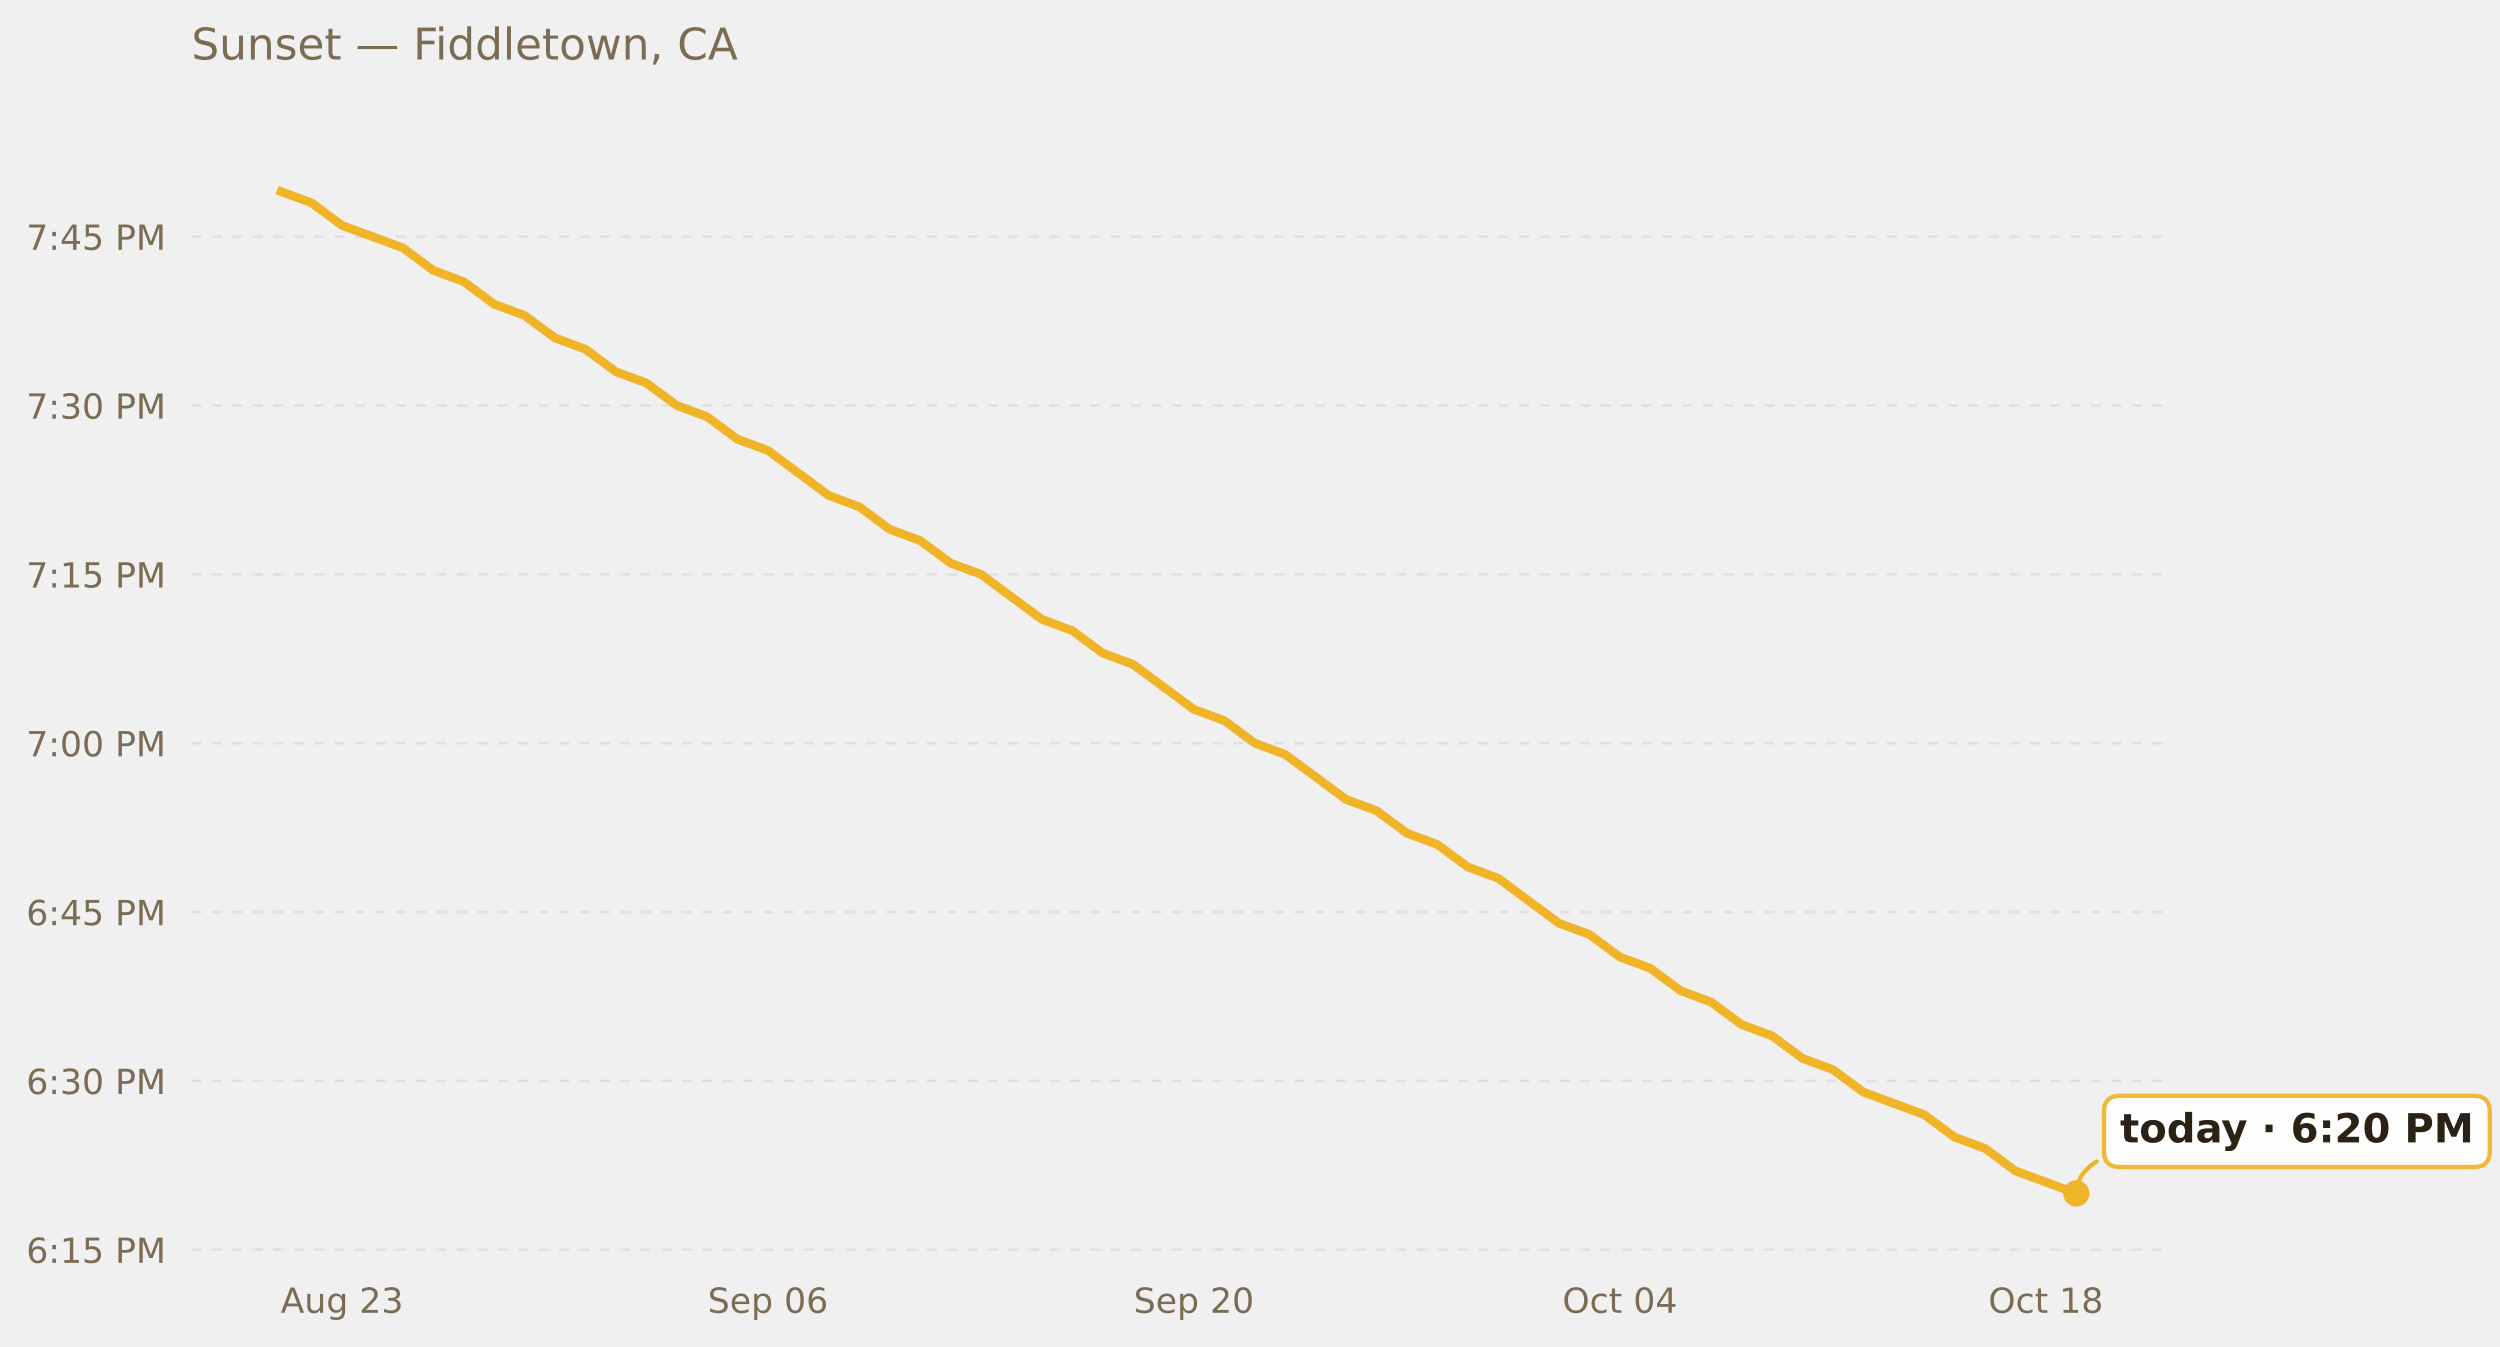
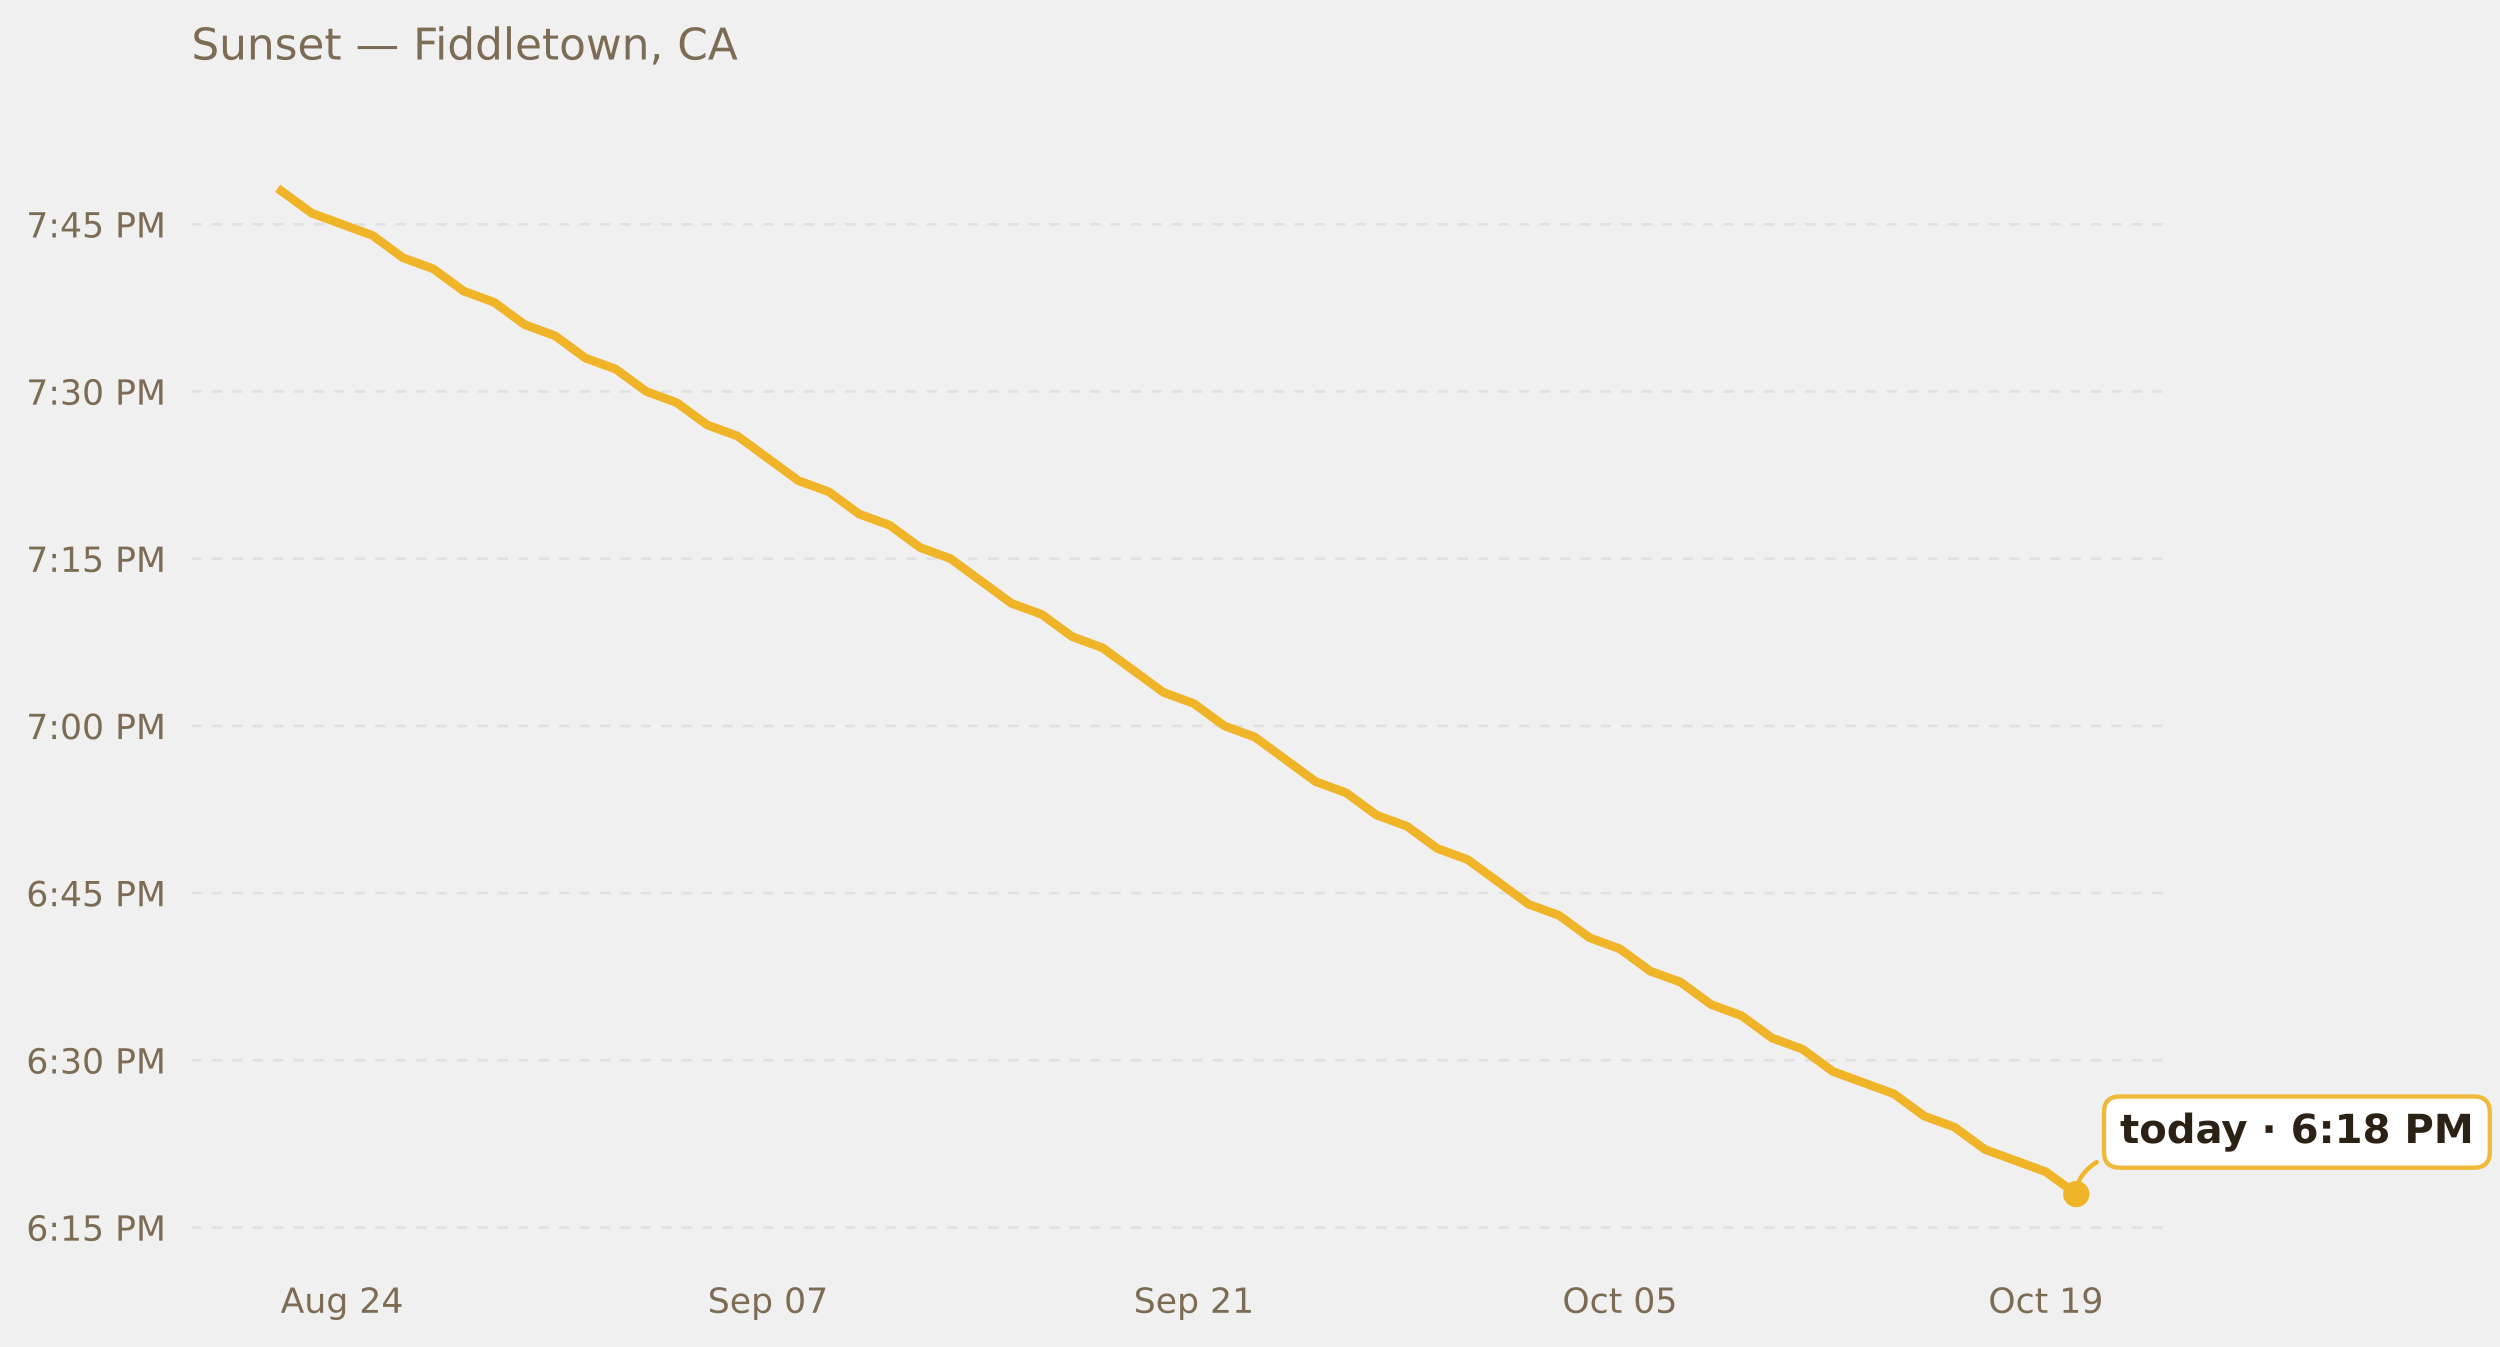
<svg xmlns="http://www.w3.org/2000/svg" xmlns:xlink="http://www.w3.org/1999/xlink" width="685.423pt" height="369.112pt" viewBox="0 0 685.423 369.112" version="1.1">
  <defs>
    <style type="text/css">*{stroke-linejoin: round; stroke-linecap: butt}</style>
  </defs>
  <g id="figure_1">
    <g id="patch_1">
      <path d="M 0 369.112  L 685.423 369.112  L 685.423 0  L 0 0  L 0 369.112  z " style="fill: none; opacity: 0" />
    </g>
    <g id="axes_1">
      <g id="patch_2">
        <path d="M 52.478 345.718  L 593.858 345.718  L 593.858 30.318  L 52.478 30.318  L 52.478 345.718  z " style="fill: none" />
      </g>
      <g id="matplotlib.axis_1">
        <g id="xtick_1">
          <g id="text_1">
            <g style="fill: #7c6c54" transform="translate(76.9402 359.9366) scale(0.095 -0.095)">
              <defs>
                <path id="DejaVuSans-41" d="M 2188 4044  L 1331 1722  L 3047 1722  L 2188 4044  z M 1831 4666  L 2547 4666  L 4325 0  L 3669 0  L 3244 1197  L 1141 1197  L 716 0  L 50 0  L 1831 4666  z " transform="scale(0.015625)" />
                <path id="DejaVuSans-75" d="M 544 1381  L 544 3500  L 1119 3500  L 1119 1403  Q 1119 906 1312 657  Q 1506 409 1894 409  Q 2359 409 2629 706  Q 2900 1003 2900 1516  L 2900 3500  L 3475 3500  L 3475 0  L 2900 0  L 2900 538  Q 2691 219 2414 64  Q 2138 -91 1772 -91  Q 1169 -91 856 284  Q 544 659 544 1381  z M 1991 3584  L 1991 3584  z " transform="scale(0.015625)" />
                <path id="DejaVuSans-67" d="M 2906 1791  Q 2906 2416 2648 2759  Q 2391 3103 1925 3103  Q 1463 3103 1205 2759  Q 947 2416 947 1791  Q 947 1169 1205 825  Q 1463 481 1925 481  Q 2391 481 2648 825  Q 2906 1169 2906 1791  z M 3481 434  Q 3481 -459 3084 -895  Q 2688 -1331 1869 -1331  Q 1566 -1331 1297 -1286  Q 1028 -1241 775 -1147  L 775 -588  Q 1028 -725 1275 -790  Q 1522 -856 1778 -856  Q 2344 -856 2625 -561  Q 2906 -266 2906 331  L 2906 616  Q 2728 306 2450 153  Q 2172 0 1784 0  Q 1141 0 747 490  Q 353 981 353 1791  Q 353 2603 747 3093  Q 1141 3584 1784 3584  Q 2172 3584 2450 3431  Q 2728 3278 2906 2969  L 2906 3500  L 3481 3500  L 3481 434  z " transform="scale(0.015625)" />
                <path id="DejaVuSans-20" transform="scale(0.015625)" />
                <path id="DejaVuSans-32" d="M 1228 531  L 3431 531  L 3431 0  L 469 0  L 469 531  Q 828 903 1448 1529  Q 2069 2156 2228 2338  Q 2531 2678 2651 2914  Q 2772 3150 2772 3378  Q 2772 3750 2511 3984  Q 2250 4219 1831 4219  Q 1534 4219 1204 4116  Q 875 4013 500 3803  L 500 4441  Q 881 4594 1212 4672  Q 1544 4750 1819 4750  Q 2544 4750 2975 4387  Q 3406 4025 3406 3419  Q 3406 3131 3298 2873  Q 3191 2616 2906 2266  Q 2828 2175 2409 1742  Q 1991 1309 1228 531  z " transform="scale(0.015625)" />
-                 <path id="DejaVuSans-33" d="M 2597 2516  Q 3050 2419 3304 2112  Q 3559 1806 3559 1356  Q 3559 666 3084 287  Q 2609 -91 1734 -91  Q 1441 -91 1130 -33  Q 819 25 488 141  L 488 750  Q 750 597 1062 519  Q 1375 441 1716 441  Q 2309 441 2620 675  Q 2931 909 2931 1356  Q 2931 1769 2642 2001  Q 2353 2234 1838 2234  L 1294 2234  L 1294 2753  L 1863 2753  Q 2328 2753 2575 2939  Q 2822 3125 2822 3475  Q 2822 3834 2567 4026  Q 2313 4219 1838 4219  Q 1578 4219 1281 4162  Q 984 4106 628 3988  L 628 4550  Q 988 4650 1302 4700  Q 1616 4750 1894 4750  Q 2613 4750 3031 4423  Q 3450 4097 3450 3541  Q 3450 3153 3228 2886  Q 3006 2619 2597 2516  z " transform="scale(0.015625)" />
+                 <path id="DejaVuSans-34" d="M 2419 4116  L 825 1625  L 2419 1625  L 2419 4116  z M 2253 4666  L 3047 4666  L 3047 1625  L 3713 1625  L 3713 1100  L 3047 1100  L 3047 0  L 2419 0  L 2419 1100  L 313 1100  L 313 1709  L 2253 4666  z " transform="scale(0.015625)" />
              </defs>
              <use xlink:href="#DejaVuSans-41" />
              <use xlink:href="#DejaVuSans-75" x="68.408" />
              <use xlink:href="#DejaVuSans-67" x="131.787" />
              <use xlink:href="#DejaVuSans-20" x="195.264" />
              <use xlink:href="#DejaVuSans-32" x="227.051" />
-               <use xlink:href="#DejaVuSans-33" x="290.674" />
+               <use xlink:href="#DejaVuSans-34" x="290.674" />
            </g>
          </g>
        </g>
        <g id="xtick_2">
          <g id="text_2">
            <g style="fill: #7c6c54" transform="translate(194.0462 359.9366) scale(0.095 -0.095)">
              <defs>
                <path id="DejaVuSans-53" d="M 3425 4513  L 3425 3897  Q 3066 4069 2747 4153  Q 2428 4238 2131 4238  Q 1616 4238 1336 4038  Q 1056 3838 1056 3469  Q 1056 3159 1242 3001  Q 1428 2844 1947 2747  L 2328 2669  Q 3034 2534 3370 2195  Q 3706 1856 3706 1288  Q 3706 609 3251 259  Q 2797 -91 1919 -91  Q 1588 -91 1214 -16  Q 841 59 441 206  L 441 856  Q 825 641 1194 531  Q 1563 422 1919 422  Q 2459 422 2753 634  Q 3047 847 3047 1241  Q 3047 1584 2836 1778  Q 2625 1972 2144 2069  L 1759 2144  Q 1053 2284 737 2584  Q 422 2884 422 3419  Q 422 4038 858 4394  Q 1294 4750 2059 4750  Q 2388 4750 2728 4690  Q 3069 4631 3425 4513  z " transform="scale(0.015625)" />
                <path id="DejaVuSans-65" d="M 3597 1894  L 3597 1613  L 953 1613  Q 991 1019 1311 708  Q 1631 397 2203 397  Q 2534 397 2845 478  Q 3156 559 3463 722  L 3463 178  Q 3153 47 2828 -22  Q 2503 -91 2169 -91  Q 1331 -91 842 396  Q 353 884 353 1716  Q 353 2575 817 3079  Q 1281 3584 2069 3584  Q 2775 3584 3186 3129  Q 3597 2675 3597 1894  z M 3022 2063  Q 3016 2534 2758 2815  Q 2500 3097 2075 3097  Q 1594 3097 1305 2825  Q 1016 2553 972 2059  L 3022 2063  z " transform="scale(0.015625)" />
                <path id="DejaVuSans-70" d="M 1159 525  L 1159 -1331  L 581 -1331  L 581 3500  L 1159 3500  L 1159 2969  Q 1341 3281 1617 3432  Q 1894 3584 2278 3584  Q 2916 3584 3314 3078  Q 3713 2572 3713 1747  Q 3713 922 3314 415  Q 2916 -91 2278 -91  Q 1894 -91 1617 61  Q 1341 213 1159 525  z M 3116 1747  Q 3116 2381 2855 2742  Q 2594 3103 2138 3103  Q 1681 3103 1420 2742  Q 1159 2381 1159 1747  Q 1159 1113 1420 752  Q 1681 391 2138 391  Q 2594 391 2855 752  Q 3116 1113 3116 1747  z " transform="scale(0.015625)" />
                <path id="DejaVuSans-30" d="M 2034 4250  Q 1547 4250 1301 3770  Q 1056 3291 1056 2328  Q 1056 1369 1301 889  Q 1547 409 2034 409  Q 2525 409 2770 889  Q 3016 1369 3016 2328  Q 3016 3291 2770 3770  Q 2525 4250 2034 4250  z M 2034 4750  Q 2819 4750 3233 4129  Q 3647 3509 3647 2328  Q 3647 1150 3233 529  Q 2819 -91 2034 -91  Q 1250 -91 836 529  Q 422 1150 422 2328  Q 422 3509 836 4129  Q 1250 4750 2034 4750  z " transform="scale(0.015625)" />
-                 <path id="DejaVuSans-36" d="M 2113 2584  Q 1688 2584 1439 2293  Q 1191 2003 1191 1497  Q 1191 994 1439 701  Q 1688 409 2113 409  Q 2538 409 2786 701  Q 3034 994 3034 1497  Q 3034 2003 2786 2293  Q 2538 2584 2113 2584  z M 3366 4563  L 3366 3988  Q 3128 4100 2886 4159  Q 2644 4219 2406 4219  Q 1781 4219 1451 3797  Q 1122 3375 1075 2522  Q 1259 2794 1537 2939  Q 1816 3084 2150 3084  Q 2853 3084 3261 2657  Q 3669 2231 3669 1497  Q 3669 778 3244 343  Q 2819 -91 2113 -91  Q 1303 -91 875 529  Q 447 1150 447 2328  Q 447 3434 972 4092  Q 1497 4750 2381 4750  Q 2619 4750 2861 4703  Q 3103 4656 3366 4563  z " transform="scale(0.015625)" />
+                 <path id="DejaVuSans-37" d="M 525 4666  L 3525 4666  L 3525 4397  L 1831 0  L 1172 0  L 2766 4134  L 525 4134  L 525 4666  z " transform="scale(0.015625)" />
              </defs>
              <use xlink:href="#DejaVuSans-53" />
              <use xlink:href="#DejaVuSans-65" x="63.477" />
              <use xlink:href="#DejaVuSans-70" x="125" />
              <use xlink:href="#DejaVuSans-20" x="188.477" />
              <use xlink:href="#DejaVuSans-30" x="220.264" />
-               <use xlink:href="#DejaVuSans-36" x="283.887" />
+               <use xlink:href="#DejaVuSans-37" x="283.887" />
            </g>
          </g>
        </g>
        <g id="xtick_3">
          <g id="text_3">
            <g style="fill: #7c6c54" transform="translate(310.8309 359.9366) scale(0.095 -0.095)">
+               <defs>
+                 <path id="DejaVuSans-31" d="M 794 531  L 1825 531  L 1825 4091  L 703 3866  L 703 4441  L 1819 4666  L 2450 4666  L 2450 531  L 3481 531  L 3481 0  L 794 0  L 794 531  z " transform="scale(0.015625)" />
+               </defs>
              <use xlink:href="#DejaVuSans-53" />
              <use xlink:href="#DejaVuSans-65" x="63.477" />
              <use xlink:href="#DejaVuSans-70" x="125" />
              <use xlink:href="#DejaVuSans-20" x="188.477" />
              <use xlink:href="#DejaVuSans-32" x="220.264" />
-               <use xlink:href="#DejaVuSans-30" x="283.887" />
+               <use xlink:href="#DejaVuSans-31" x="283.887" />
            </g>
          </g>
        </g>
        <g id="xtick_4">
          <g id="text_4">
            <g style="fill: #7c6c54" transform="translate(428.3563 359.9366) scale(0.095 -0.095)">
              <defs>
                <path id="DejaVuSans-4f" d="M 2522 4238  Q 1834 4238 1429 3725  Q 1025 3213 1025 2328  Q 1025 1447 1429 934  Q 1834 422 2522 422  Q 3209 422 3611 934  Q 4013 1447 4013 2328  Q 4013 3213 3611 3725  Q 3209 4238 2522 4238  z M 2522 4750  Q 3503 4750 4090 4092  Q 4678 3434 4678 2328  Q 4678 1225 4090 567  Q 3503 -91 2522 -91  Q 1538 -91 948 565  Q 359 1222 359 2328  Q 359 3434 948 4092  Q 1538 4750 2522 4750  z " transform="scale(0.015625)" />
                <path id="DejaVuSans-63" d="M 3122 3366  L 3122 2828  Q 2878 2963 2633 3030  Q 2388 3097 2138 3097  Q 1578 3097 1268 2742  Q 959 2388 959 1747  Q 959 1106 1268 751  Q 1578 397 2138 397  Q 2388 397 2633 464  Q 2878 531 3122 666  L 3122 134  Q 2881 22 2623 -34  Q 2366 -91 2075 -91  Q 1284 -91 818 406  Q 353 903 353 1747  Q 353 2603 823 3093  Q 1294 3584 2113 3584  Q 2378 3584 2631 3529  Q 2884 3475 3122 3366  z " transform="scale(0.015625)" />
                <path id="DejaVuSans-74" d="M 1172 4494  L 1172 3500  L 2356 3500  L 2356 3053  L 1172 3053  L 1172 1153  Q 1172 725 1289 603  Q 1406 481 1766 481  L 2356 481  L 2356 0  L 1766 0  Q 1100 0 847 248  Q 594 497 594 1153  L 594 3053  L 172 3053  L 172 3500  L 594 3500  L 594 4494  L 1172 4494  z " transform="scale(0.015625)" />
-                 <path id="DejaVuSans-34" d="M 2419 4116  L 825 1625  L 2419 1625  L 2419 4116  z M 2253 4666  L 3047 4666  L 3047 1625  L 3713 1625  L 3713 1100  L 3047 1100  L 3047 0  L 2419 0  L 2419 1100  L 313 1100  L 313 1709  L 2253 4666  z " transform="scale(0.015625)" />
+                 <path id="DejaVuSans-35" d="M 691 4666  L 3169 4666  L 3169 4134  L 1269 4134  L 1269 2991  Q 1406 3038 1543 3061  Q 1681 3084 1819 3084  Q 2600 3084 3056 2656  Q 3513 2228 3513 1497  Q 3513 744 3044 326  Q 2575 -91 1722 -91  Q 1428 -91 1123 -41  Q 819 9 494 109  L 494 744  Q 775 591 1075 516  Q 1375 441 1709 441  Q 2250 441 2565 725  Q 2881 1009 2881 1497  Q 2881 1984 2565 2268  Q 2250 2553 1709 2553  Q 1456 2553 1204 2497  Q 953 2441 691 2322  L 691 4666  z " transform="scale(0.015625)" />
              </defs>
              <use xlink:href="#DejaVuSans-4f" />
              <use xlink:href="#DejaVuSans-63" x="78.711" />
              <use xlink:href="#DejaVuSans-74" x="133.691" />
              <use xlink:href="#DejaVuSans-20" x="172.9" />
              <use xlink:href="#DejaVuSans-30" x="204.688" />
-               <use xlink:href="#DejaVuSans-34" x="268.311" />
+               <use xlink:href="#DejaVuSans-35" x="268.311" />
            </g>
          </g>
        </g>
        <g id="xtick_5">
          <g id="text_5">
            <g style="fill: #7c6c54" transform="translate(545.1409 359.9366) scale(0.095 -0.095)">
              <defs>
-                 <path id="DejaVuSans-31" d="M 794 531  L 1825 531  L 1825 4091  L 703 3866  L 703 4441  L 1819 4666  L 2450 4666  L 2450 531  L 3481 531  L 3481 0  L 794 0  L 794 531  z " transform="scale(0.015625)" />
-                 <path id="DejaVuSans-38" d="M 2034 2216  Q 1584 2216 1326 1975  Q 1069 1734 1069 1313  Q 1069 891 1326 650  Q 1584 409 2034 409  Q 2484 409 2743 651  Q 3003 894 3003 1313  Q 3003 1734 2745 1975  Q 2488 2216 2034 2216  z M 1403 2484  Q 997 2584 770 2862  Q 544 3141 544 3541  Q 544 4100 942 4425  Q 1341 4750 2034 4750  Q 2731 4750 3128 4425  Q 3525 4100 3525 3541  Q 3525 3141 3298 2862  Q 3072 2584 2669 2484  Q 3125 2378 3379 2068  Q 3634 1759 3634 1313  Q 3634 634 3220 271  Q 2806 -91 2034 -91  Q 1263 -91 848 271  Q 434 634 434 1313  Q 434 1759 690 2068  Q 947 2378 1403 2484  z M 1172 3481  Q 1172 3119 1398 2916  Q 1625 2713 2034 2713  Q 2441 2713 2670 2916  Q 2900 3119 2900 3481  Q 2900 3844 2670 4047  Q 2441 4250 2034 4250  Q 1625 4250 1398 4047  Q 1172 3844 1172 3481  z " transform="scale(0.015625)" />
+                 <path id="DejaVuSans-39" d="M 703 97  L 703 672  Q 941 559 1184 500  Q 1428 441 1663 441  Q 2288 441 2617 861  Q 2947 1281 2994 2138  Q 2813 1869 2534 1725  Q 2256 1581 1919 1581  Q 1219 1581 811 2004  Q 403 2428 403 3163  Q 403 3881 828 4315  Q 1253 4750 1959 4750  Q 2769 4750 3195 4129  Q 3622 3509 3622 2328  Q 3622 1225 3098 567  Q 2575 -91 1691 -91  Q 1453 -91 1209 -44  Q 966 3 703 97  z M 1959 2075  Q 2384 2075 2632 2365  Q 2881 2656 2881 3163  Q 2881 3666 2632 3958  Q 2384 4250 1959 4250  Q 1534 4250 1286 3958  Q 1038 3666 1038 3163  Q 1038 2656 1286 2365  Q 1534 2075 1959 2075  z " transform="scale(0.015625)" />
              </defs>
              <use xlink:href="#DejaVuSans-4f" />
              <use xlink:href="#DejaVuSans-63" x="78.711" />
              <use xlink:href="#DejaVuSans-74" x="133.691" />
              <use xlink:href="#DejaVuSans-20" x="172.9" />
              <use xlink:href="#DejaVuSans-31" x="204.688" />
-               <use xlink:href="#DejaVuSans-38" x="268.311" />
+               <use xlink:href="#DejaVuSans-39" x="268.311" />
            </g>
          </g>
        </g>
      </g>
      <g id="matplotlib.axis_2">
        <g id="ytick_1">
          <g id="line2d_1">
-             <path d="M 52.478 342.632  L 593.858 342.632  " clip-path="url(#p7004512484)" style="fill: none; stroke-dasharray: 2.8,2.8; stroke-dashoffset: 0; stroke: #e0e0e0; stroke-width: 0.7" />
+             <path d="M 52.478 336.55  L 593.858 336.55  " clip-path="url(#p510568f43f)" style="fill: none; stroke-dasharray: 2.8,2.8; stroke-dashoffset: 0; stroke: #e0e0e0; stroke-width: 0.7" />
          </g>
          <g id="text_6">
-             <g style="fill: #7c6c54" transform="translate(7.2 346.2413) scale(0.095 -0.095)">
-               <defs>
+             <g style="fill: #7c6c54" transform="translate(7.2 340.1588) scale(0.095 -0.095)">
+               <defs>
+                 <path id="DejaVuSans-36" d="M 2113 2584  Q 1688 2584 1439 2293  Q 1191 2003 1191 1497  Q 1191 994 1439 701  Q 1688 409 2113 409  Q 2538 409 2786 701  Q 3034 994 3034 1497  Q 3034 2003 2786 2293  Q 2538 2584 2113 2584  z M 3366 4563  L 3366 3988  Q 3128 4100 2886 4159  Q 2644 4219 2406 4219  Q 1781 4219 1451 3797  Q 1122 3375 1075 2522  Q 1259 2794 1537 2939  Q 1816 3084 2150 3084  Q 2853 3084 3261 2657  Q 3669 2231 3669 1497  Q 3669 778 3244 343  Q 2819 -91 2113 -91  Q 1303 -91 875 529  Q 447 1150 447 2328  Q 447 3434 972 4092  Q 1497 4750 2381 4750  Q 2619 4750 2861 4703  Q 3103 4656 3366 4563  z " transform="scale(0.015625)" />
                <path id="DejaVuSans-3a" d="M 750 794  L 1409 794  L 1409 0  L 750 0  L 750 794  z M 750 3309  L 1409 3309  L 1409 2516  L 750 2516  L 750 3309  z " transform="scale(0.015625)" />
-                 <path id="DejaVuSans-35" d="M 691 4666  L 3169 4666  L 3169 4134  L 1269 4134  L 1269 2991  Q 1406 3038 1543 3061  Q 1681 3084 1819 3084  Q 2600 3084 3056 2656  Q 3513 2228 3513 1497  Q 3513 744 3044 326  Q 2575 -91 1722 -91  Q 1428 -91 1123 -41  Q 819 9 494 109  L 494 744  Q 775 591 1075 516  Q 1375 441 1709 441  Q 2250 441 2565 725  Q 2881 1009 2881 1497  Q 2881 1984 2565 2268  Q 2250 2553 1709 2553  Q 1456 2553 1204 2497  Q 953 2441 691 2322  L 691 4666  z " transform="scale(0.015625)" />
                <path id="DejaVuSans-50" d="M 1259 4147  L 1259 2394  L 2053 2394  Q 2494 2394 2734 2622  Q 2975 2850 2975 3272  Q 2975 3691 2734 3919  Q 2494 4147 2053 4147  L 1259 4147  z M 628 4666  L 2053 4666  Q 2838 4666 3239 4311  Q 3641 3956 3641 3272  Q 3641 2581 3239 2228  Q 2838 1875 2053 1875  L 1259 1875  L 1259 0  L 628 0  L 628 4666  z " transform="scale(0.015625)" />
                <path id="DejaVuSans-4d" d="M 628 4666  L 1569 4666  L 2759 1491  L 3956 4666  L 4897 4666  L 4897 0  L 4281 0  L 4281 4097  L 3078 897  L 2444 897  L 1241 4097  L 1241 0  L 628 0  L 628 4666  z " transform="scale(0.015625)" />
              </defs>
              <use xlink:href="#DejaVuSans-36" />
              <use xlink:href="#DejaVuSans-3a" x="63.623" />
              <use xlink:href="#DejaVuSans-31" x="97.314" />
              <use xlink:href="#DejaVuSans-35" x="160.938" />
              <use xlink:href="#DejaVuSans-20" x="224.561" />
              <use xlink:href="#DejaVuSans-50" x="256.348" />
              <use xlink:href="#DejaVuSans-4d" x="316.65" />
            </g>
          </g>
        </g>
        <g id="ytick_2">
          <g id="line2d_2">
-             <path d="M 52.478 296.34  L 593.858 296.34  " clip-path="url(#p7004512484)" style="fill: none; stroke-dasharray: 2.8,2.8; stroke-dashoffset: 0; stroke: #e0e0e0; stroke-width: 0.7" />
+             <path d="M 52.478 290.706  L 593.858 290.706  " clip-path="url(#p510568f43f)" style="fill: none; stroke-dasharray: 2.8,2.8; stroke-dashoffset: 0; stroke: #e0e0e0; stroke-width: 0.7" />
          </g>
          <g id="text_7">
-             <g style="fill: #7c6c54" transform="translate(7.2 299.9497) scale(0.095 -0.095)">
+             <g style="fill: #7c6c54" transform="translate(7.2 294.3158) scale(0.095 -0.095)">
+               <defs>
+                 <path id="DejaVuSans-33" d="M 2597 2516  Q 3050 2419 3304 2112  Q 3559 1806 3559 1356  Q 3559 666 3084 287  Q 2609 -91 1734 -91  Q 1441 -91 1130 -33  Q 819 25 488 141  L 488 750  Q 750 597 1062 519  Q 1375 441 1716 441  Q 2309 441 2620 675  Q 2931 909 2931 1356  Q 2931 1769 2642 2001  Q 2353 2234 1838 2234  L 1294 2234  L 1294 2753  L 1863 2753  Q 2328 2753 2575 2939  Q 2822 3125 2822 3475  Q 2822 3834 2567 4026  Q 2313 4219 1838 4219  Q 1578 4219 1281 4162  Q 984 4106 628 3988  L 628 4550  Q 988 4650 1302 4700  Q 1616 4750 1894 4750  Q 2613 4750 3031 4423  Q 3450 4097 3450 3541  Q 3450 3153 3228 2886  Q 3006 2619 2597 2516  z " transform="scale(0.015625)" />
+               </defs>
              <use xlink:href="#DejaVuSans-36" />
              <use xlink:href="#DejaVuSans-3a" x="63.623" />
              <use xlink:href="#DejaVuSans-33" x="97.314" />
              <use xlink:href="#DejaVuSans-30" x="160.938" />
              <use xlink:href="#DejaVuSans-20" x="224.561" />
              <use xlink:href="#DejaVuSans-50" x="256.348" />
              <use xlink:href="#DejaVuSans-4d" x="316.65" />
            </g>
          </g>
        </g>
        <g id="ytick_3">
          <g id="line2d_3">
-             <path d="M 52.478 250.049  L 593.858 250.049  " clip-path="url(#p7004512484)" style="fill: none; stroke-dasharray: 2.8,2.8; stroke-dashoffset: 0; stroke: #e0e0e0; stroke-width: 0.7" />
+             <path d="M 52.478 244.863  L 593.858 244.863  " clip-path="url(#p510568f43f)" style="fill: none; stroke-dasharray: 2.8,2.8; stroke-dashoffset: 0; stroke: #e0e0e0; stroke-width: 0.7" />
          </g>
          <g id="text_8">
-             <g style="fill: #7c6c54" transform="translate(7.2 253.6581) scale(0.095 -0.095)">
+             <g style="fill: #7c6c54" transform="translate(7.2 248.4727) scale(0.095 -0.095)">
              <use xlink:href="#DejaVuSans-36" />
              <use xlink:href="#DejaVuSans-3a" x="63.623" />
              <use xlink:href="#DejaVuSans-34" x="97.314" />
              <use xlink:href="#DejaVuSans-35" x="160.938" />
              <use xlink:href="#DejaVuSans-20" x="224.561" />
              <use xlink:href="#DejaVuSans-50" x="256.348" />
              <use xlink:href="#DejaVuSans-4d" x="316.65" />
            </g>
          </g>
        </g>
        <g id="ytick_4">
          <g id="line2d_4">
-             <path d="M 52.478 203.757  L 593.858 203.757  " clip-path="url(#p7004512484)" style="fill: none; stroke-dasharray: 2.8,2.8; stroke-dashoffset: 0; stroke: #e0e0e0; stroke-width: 0.7" />
+             <path d="M 52.478 199.02  L 593.858 199.02  " clip-path="url(#p510568f43f)" style="fill: none; stroke-dasharray: 2.8,2.8; stroke-dashoffset: 0; stroke: #e0e0e0; stroke-width: 0.7" />
          </g>
          <g id="text_9">
-             <g style="fill: #7c6c54" transform="translate(7.2 207.3665) scale(0.095 -0.095)">
-               <defs>
-                 <path id="DejaVuSans-37" d="M 525 4666  L 3525 4666  L 3525 4397  L 1831 0  L 1172 0  L 2766 4134  L 525 4134  L 525 4666  z " transform="scale(0.015625)" />
-               </defs>
+             <g style="fill: #7c6c54" transform="translate(7.2 202.6297) scale(0.095 -0.095)">
              <use xlink:href="#DejaVuSans-37" />
              <use xlink:href="#DejaVuSans-3a" x="63.623" />
              <use xlink:href="#DejaVuSans-30" x="97.314" />
              <use xlink:href="#DejaVuSans-30" x="160.938" />
              <use xlink:href="#DejaVuSans-20" x="224.561" />
              <use xlink:href="#DejaVuSans-50" x="256.348" />
              <use xlink:href="#DejaVuSans-4d" x="316.65" />
            </g>
          </g>
        </g>
        <g id="ytick_5">
          <g id="line2d_5">
-             <path d="M 52.478 157.466  L 593.858 157.466  " clip-path="url(#p7004512484)" style="fill: none; stroke-dasharray: 2.8,2.8; stroke-dashoffset: 0; stroke: #e0e0e0; stroke-width: 0.7" />
+             <path d="M 52.478 153.177  L 593.858 153.177  " clip-path="url(#p510568f43f)" style="fill: none; stroke-dasharray: 2.8,2.8; stroke-dashoffset: 0; stroke: #e0e0e0; stroke-width: 0.7" />
          </g>
          <g id="text_10">
-             <g style="fill: #7c6c54" transform="translate(7.2 161.0749) scale(0.095 -0.095)">
+             <g style="fill: #7c6c54" transform="translate(7.2 156.7867) scale(0.095 -0.095)">
              <use xlink:href="#DejaVuSans-37" />
              <use xlink:href="#DejaVuSans-3a" x="63.623" />
              <use xlink:href="#DejaVuSans-31" x="97.314" />
              <use xlink:href="#DejaVuSans-35" x="160.938" />
              <use xlink:href="#DejaVuSans-20" x="224.561" />
              <use xlink:href="#DejaVuSans-50" x="256.348" />
              <use xlink:href="#DejaVuSans-4d" x="316.65" />
            </g>
          </g>
        </g>
        <g id="ytick_6">
          <g id="line2d_6">
-             <path d="M 52.478 111.174  L 593.858 111.174  " clip-path="url(#p7004512484)" style="fill: none; stroke-dasharray: 2.8,2.8; stroke-dashoffset: 0; stroke: #e0e0e0; stroke-width: 0.7" />
+             <path d="M 52.478 107.334  L 593.858 107.334  " clip-path="url(#p510568f43f)" style="fill: none; stroke-dasharray: 2.8,2.8; stroke-dashoffset: 0; stroke: #e0e0e0; stroke-width: 0.7" />
          </g>
          <g id="text_11">
-             <g style="fill: #7c6c54" transform="translate(7.2 114.7834) scale(0.095 -0.095)">
+             <g style="fill: #7c6c54" transform="translate(7.2 110.9437) scale(0.095 -0.095)">
              <use xlink:href="#DejaVuSans-37" />
              <use xlink:href="#DejaVuSans-3a" x="63.623" />
              <use xlink:href="#DejaVuSans-33" x="97.314" />
              <use xlink:href="#DejaVuSans-30" x="160.938" />
              <use xlink:href="#DejaVuSans-20" x="224.561" />
              <use xlink:href="#DejaVuSans-50" x="256.348" />
              <use xlink:href="#DejaVuSans-4d" x="316.65" />
            </g>
          </g>
        </g>
        <g id="ytick_7">
          <g id="line2d_7">
-             <path d="M 52.478 64.883  L 593.858 64.883  " clip-path="url(#p7004512484)" style="fill: none; stroke-dasharray: 2.8,2.8; stroke-dashoffset: 0; stroke: #e0e0e0; stroke-width: 0.7" />
+             <path d="M 52.478 61.491  L 593.858 61.491  " clip-path="url(#p510568f43f)" style="fill: none; stroke-dasharray: 2.8,2.8; stroke-dashoffset: 0; stroke: #e0e0e0; stroke-width: 0.7" />
          </g>
          <g id="text_12">
-             <g style="fill: #7c6c54" transform="translate(7.2 68.49177) scale(0.095 -0.095)">
+             <g style="fill: #7c6c54" transform="translate(7.2 65.10064) scale(0.095 -0.095)">
              <use xlink:href="#DejaVuSans-37" />
              <use xlink:href="#DejaVuSans-3a" x="63.623" />
              <use xlink:href="#DejaVuSans-34" x="97.314" />
              <use xlink:href="#DejaVuSans-35" x="160.938" />
              <use xlink:href="#DejaVuSans-20" x="224.561" />
              <use xlink:href="#DejaVuSans-50" x="256.348" />
              <use xlink:href="#DejaVuSans-4d" x="316.65" />
            </g>
          </g>
        </g>
      </g>
      <g id="line2d_8">
-         <path d="M 77.086 52.538  L 85.428 55.624  L 93.769 61.796  L 102.111 64.883  L 110.453 67.969  L 118.795 74.141  L 127.136 77.227  L 135.478 83.399  L 143.82 86.485  L 152.162 92.657  L 160.503 95.744  L 168.845 101.916  L 177.187 105.002  L 185.529 111.174  L 193.87 114.26  L 202.212 120.432  L 210.554 123.519  L 218.896 129.691  L 227.237 135.863  L 235.579 138.949  L 243.921 145.121  L 252.263 148.207  L 260.605 154.38  L 268.946 157.466  L 277.288 163.638  L 285.63 169.81  L 293.972 172.896  L 302.313 179.068  L 310.655 182.155  L 318.997 188.327  L 327.339 194.499  L 335.68 197.585  L 344.022 203.757  L 352.364 206.843  L 360.706 213.016  L 369.047 219.188  L 377.389 222.274  L 385.731 228.446  L 394.073 231.532  L 402.414 237.704  L 410.756 240.791  L 419.098 246.963  L 427.44 253.135  L 435.782 256.221  L 444.123 262.393  L 452.465 265.479  L 460.807 271.652  L 469.149 274.738  L 477.49 280.91  L 485.832 283.996  L 494.174 290.168  L 502.516 293.254  L 510.857 299.427  L 519.199 302.513  L 527.541 305.599  L 535.883 311.771  L 544.224 314.857  L 552.566 321.029  L 560.908 324.115  L 569.25 327.201  " clip-path="url(#p7004512484)" style="fill: none; stroke: #f0b429; stroke-width: 2.4; stroke-linecap: square" />
+         <path d="M 77.086 52.323  L 85.428 58.435  L 93.769 61.491  L 102.111 64.548  L 110.453 70.66  L 118.795 73.716  L 127.136 79.829  L 135.478 82.885  L 143.82 88.997  L 152.162 92.053  L 160.503 98.166  L 168.845 101.222  L 177.187 107.334  L 185.529 110.391  L 193.87 116.503  L 202.212 119.559  L 210.554 125.672  L 218.896 131.784  L 227.237 134.84  L 235.579 140.953  L 243.921 144.009  L 252.263 150.121  L 260.605 153.177  L 268.946 159.29  L 277.288 165.402  L 285.63 168.458  L 293.972 174.571  L 302.313 177.627  L 310.655 183.739  L 318.997 189.852  L 327.339 192.908  L 335.68 199.02  L 344.022 202.077  L 352.364 208.189  L 360.706 214.301  L 369.047 217.358  L 377.389 223.47  L 385.731 226.526  L 394.073 232.639  L 402.414 235.695  L 410.756 241.807  L 419.098 247.92  L 427.44 250.976  L 435.782 257.088  L 444.123 260.144  L 452.465 266.257  L 460.807 269.313  L 469.149 275.425  L 477.49 278.482  L 485.832 284.594  L 494.174 287.65  L 502.516 293.763  L 510.857 296.819  L 519.199 299.875  L 527.541 305.988  L 535.883 309.044  L 544.224 315.156  L 552.566 318.212  L 560.908 321.269  L 569.25 327.381  " clip-path="url(#p510568f43f)" style="fill: none; stroke: #f0b429; stroke-width: 2.4; stroke-linecap: square" />
      </g>
      <g id="patch_3">
-         <path d="M 574.833 318.445  Q 570.359 321.324 569.47 325.211  " style="fill: none; stroke: #f0b429; stroke-width: 1.2; stroke-linecap: round" />
+         <path d="M 574.833 318.624  Q 570.359 321.504 569.47 325.391  " style="fill: none; stroke: #f0b429; stroke-width: 1.2; stroke-linecap: round" />
      </g>
      <g id="text_13">
        <g id="patch_4">
-           <path d="M 581.25 319.975  L 678.223 319.975  Q 682.623 319.975 682.623 315.575  L 682.623 304.843  Q 682.623 300.443 678.223 300.443  L 581.25 300.443  Q 576.85 300.443 576.85 304.843  L 576.85 315.575  Q 576.85 319.975 581.25 319.975  z " style="fill: #ffffff; opacity: 0.92; stroke: #f0b429; stroke-width: 1.2; stroke-linejoin: miter" />
-         </g>
-         <g style="fill: #2c2115" transform="translate(581.2497 313.2015) scale(0.11 -0.11)">
+           <path d="M 581.25 320.155  L 678.223 320.155  Q 682.623 320.155 682.623 315.755  L 682.623 305.023  Q 682.623 300.623 678.223 300.623  L 581.25 300.623  Q 576.85 300.623 576.85 305.023  L 576.85 315.755  Q 576.85 320.155 581.25 320.155  z " style="fill: #ffffff; opacity: 0.92; stroke: #f0b429; stroke-width: 1.2; stroke-linejoin: miter" />
+         </g>
+         <g style="fill: #2c2115" transform="translate(581.2497 313.3809) scale(0.11 -0.11)">
          <defs>
            <path id="DejaVuSans-Bold-74" d="M 1759 4494  L 1759 3500  L 2913 3500  L 2913 2700  L 1759 2700  L 1759 1216  Q 1759 972 1856 886  Q 1953 800 2241 800  L 2816 800  L 2816 0  L 1856 0  Q 1194 0 917 276  Q 641 553 641 1216  L 641 2700  L 84 2700  L 84 3500  L 641 3500  L 641 4494  L 1759 4494  z " transform="scale(0.015625)" />
            <path id="DejaVuSans-Bold-6f" d="M 2203 2784  Q 1831 2784 1636 2517  Q 1441 2250 1441 1747  Q 1441 1244 1636 976  Q 1831 709 2203 709  Q 2569 709 2762 976  Q 2956 1244 2956 1747  Q 2956 2250 2762 2517  Q 2569 2784 2203 2784  z M 2203 3584  Q 3106 3584 3614 3096  Q 4122 2609 4122 1747  Q 4122 884 3614 396  Q 3106 -91 2203 -91  Q 1297 -91 786 396  Q 275 884 275 1747  Q 275 2609 786 3096  Q 1297 3584 2203 3584  z " transform="scale(0.015625)" />
            <path id="DejaVuSans-Bold-64" d="M 2919 2988  L 2919 4863  L 4044 4863  L 4044 0  L 2919 0  L 2919 506  Q 2688 197 2409 53  Q 2131 -91 1766 -91  Q 1119 -91 703 423  Q 288 938 288 1747  Q 288 2556 703 3070  Q 1119 3584 1766 3584  Q 2128 3584 2408 3439  Q 2688 3294 2919 2988  z M 2181 722  Q 2541 722 2730 984  Q 2919 1247 2919 1747  Q 2919 2247 2730 2509  Q 2541 2772 2181 2772  Q 1825 2772 1636 2509  Q 1447 2247 1447 1747  Q 1447 1247 1636 984  Q 1825 722 2181 722  z " transform="scale(0.015625)" />
            <path id="DejaVuSans-Bold-61" d="M 2106 1575  Q 1756 1575 1579 1456  Q 1403 1338 1403 1106  Q 1403 894 1545 773  Q 1688 653 1941 653  Q 2256 653 2472 879  Q 2688 1106 2688 1447  L 2688 1575  L 2106 1575  z M 3816 1997  L 3816 0  L 2688 0  L 2688 519  Q 2463 200 2181 54  Q 1900 -91 1497 -91  Q 953 -91 614 226  Q 275 544 275 1050  Q 275 1666 698 1953  Q 1122 2241 2028 2241  L 2688 2241  L 2688 2328  Q 2688 2594 2478 2717  Q 2269 2841 1825 2841  Q 1466 2841 1156 2769  Q 847 2697 581 2553  L 581 3406  Q 941 3494 1303 3539  Q 1666 3584 2028 3584  Q 2975 3584 3395 3211  Q 3816 2838 3816 1997  z " transform="scale(0.015625)" />
            <path id="DejaVuSans-Bold-79" d="M 78 3500  L 1197 3500  L 2138 1125  L 2938 3500  L 4056 3500  L 2584 -331  Q 2363 -916 2067 -1148  Q 1772 -1381 1288 -1381  L 641 -1381  L 641 -647  L 991 -647  Q 1275 -647 1404 -556  Q 1534 -466 1606 -231  L 1638 -134  L 78 3500  z " transform="scale(0.015625)" />
            <path id="DejaVuSans-Bold-20" transform="scale(0.015625)" />
            <path id="DejaVuSans-Bold-b7" d="M 653 2828  L 1778 2828  L 1778 1619  L 653 1619  L 653 2828  z " transform="scale(0.015625)" />
            <path id="DejaVuSans-Bold-36" d="M 2316 2303  Q 2000 2303 1842 2098  Q 1684 1894 1684 1484  Q 1684 1075 1842 870  Q 2000 666 2316 666  Q 2634 666 2792 870  Q 2950 1075 2950 1484  Q 2950 1894 2792 2098  Q 2634 2303 2316 2303  z M 3803 4544  L 3803 3681  Q 3506 3822 3243 3889  Q 2981 3956 2731 3956  Q 2194 3956 1894 3657  Q 1594 3359 1544 2772  Q 1750 2925 1990 3001  Q 2231 3078 2516 3078  Q 3231 3078 3670 2659  Q 4109 2241 4109 1563  Q 4109 813 3618 361  Q 3128 -91 2303 -91  Q 1394 -91 895 523  Q 397 1138 397 2266  Q 397 3422 980 4083  Q 1563 4744 2578 4744  Q 2900 4744 3203 4694  Q 3506 4644 3803 4544  z " transform="scale(0.015625)" />
            <path id="DejaVuSans-Bold-3a" d="M 716 3500  L 1844 3500  L 1844 2291  L 716 2291  L 716 3500  z M 716 1209  L 1844 1209  L 1844 0  L 716 0  L 716 1209  z " transform="scale(0.015625)" />
-             <path id="DejaVuSans-Bold-32" d="M 1844 884  L 3897 884  L 3897 0  L 506 0  L 506 884  L 2209 2388  Q 2438 2594 2547 2791  Q 2656 2988 2656 3200  Q 2656 3528 2436 3728  Q 2216 3928 1850 3928  Q 1569 3928 1234 3808  Q 900 3688 519 3450  L 519 4475  Q 925 4609 1322 4679  Q 1719 4750 2100 4750  Q 2938 4750 3402 4381  Q 3866 4013 3866 3353  Q 3866 2972 3669 2642  Q 3472 2313 2841 1759  L 1844 884  z " transform="scale(0.015625)" />
-             <path id="DejaVuSans-Bold-30" d="M 2944 2338  Q 2944 3213 2780 3570  Q 2616 3928 2228 3928  Q 1841 3928 1675 3570  Q 1509 3213 1509 2338  Q 1509 1453 1675 1090  Q 1841 728 2228 728  Q 2613 728 2778 1090  Q 2944 1453 2944 2338  z M 4147 2328  Q 4147 1169 3647 539  Q 3147 -91 2228 -91  Q 1306 -91 806 539  Q 306 1169 306 2328  Q 306 3491 806 4120  Q 1306 4750 2228 4750  Q 3147 4750 3647 4120  Q 4147 3491 4147 2328  z " transform="scale(0.015625)" />
+             <path id="DejaVuSans-Bold-31" d="M 750 831  L 1813 831  L 1813 3847  L 722 3622  L 722 4441  L 1806 4666  L 2950 4666  L 2950 831  L 4013 831  L 4013 0  L 750 0  L 750 831  z " transform="scale(0.015625)" />
+             <path id="DejaVuSans-Bold-38" d="M 2228 2088  Q 1891 2088 1709 1903  Q 1528 1719 1528 1375  Q 1528 1031 1709 848  Q 1891 666 2228 666  Q 2563 666 2741 848  Q 2919 1031 2919 1375  Q 2919 1722 2741 1905  Q 2563 2088 2228 2088  z M 1350 2484  Q 925 2613 709 2878  Q 494 3144 494 3541  Q 494 4131 934 4440  Q 1375 4750 2228 4750  Q 3075 4750 3515 4442  Q 3956 4134 3956 3541  Q 3956 3144 3739 2878  Q 3522 2613 3097 2484  Q 3572 2353 3814 2058  Q 4056 1763 4056 1313  Q 4056 619 3595 264  Q 3134 -91 2228 -91  Q 1319 -91 855 264  Q 391 619 391 1313  Q 391 1763 633 2058  Q 875 2353 1350 2484  z M 1631 3419  Q 1631 3141 1786 2991  Q 1941 2841 2228 2841  Q 2509 2841 2662 2991  Q 2816 3141 2816 3419  Q 2816 3697 2662 3845  Q 2509 3994 2228 3994  Q 1941 3994 1786 3844  Q 1631 3694 1631 3419  z " transform="scale(0.015625)" />
            <path id="DejaVuSans-Bold-50" d="M 588 4666  L 2584 4666  Q 3475 4666 3951 4270  Q 4428 3875 4428 3144  Q 4428 2409 3951 2014  Q 3475 1619 2584 1619  L 1791 1619  L 1791 0  L 588 0  L 588 4666  z M 1791 3794  L 1791 2491  L 2456 2491  Q 2806 2491 2997 2661  Q 3188 2831 3188 3144  Q 3188 3456 2997 3625  Q 2806 3794 2456 3794  L 1791 3794  z " transform="scale(0.015625)" />
            <path id="DejaVuSans-Bold-4d" d="M 588 4666  L 2119 4666  L 3181 2169  L 4250 4666  L 5778 4666  L 5778 0  L 4641 0  L 4641 3413  L 3566 897  L 2803 897  L 1728 3413  L 1728 0  L 588 0  L 588 4666  z " transform="scale(0.015625)" />
          </defs>
          <use xlink:href="#DejaVuSans-Bold-74" />
          <use xlink:href="#DejaVuSans-Bold-6f" x="47.803" />
          <use xlink:href="#DejaVuSans-Bold-64" x="116.504" />
          <use xlink:href="#DejaVuSans-Bold-61" x="188.086" />
          <use xlink:href="#DejaVuSans-Bold-79" x="252.441" />
          <use xlink:href="#DejaVuSans-Bold-20" x="317.627" />
          <use xlink:href="#DejaVuSans-Bold-b7" x="352.441" />
          <use xlink:href="#DejaVuSans-Bold-20" x="390.43" />
          <use xlink:href="#DejaVuSans-Bold-36" x="425.244" />
          <use xlink:href="#DejaVuSans-Bold-3a" x="494.824" />
-           <use xlink:href="#DejaVuSans-Bold-32" x="534.814" />
-           <use xlink:href="#DejaVuSans-Bold-30" x="604.395" />
+           <use xlink:href="#DejaVuSans-Bold-31" x="534.814" />
+           <use xlink:href="#DejaVuSans-Bold-38" x="604.395" />
          <use xlink:href="#DejaVuSans-Bold-20" x="673.975" />
          <use xlink:href="#DejaVuSans-Bold-50" x="708.789" />
          <use xlink:href="#DejaVuSans-Bold-4d" x="782.08" />
        </g>
      </g>
      <g id="text_14">
        <g style="fill: #7c6c54" transform="translate(52.47758 16.31812) scale(0.12 -0.12)">
          <defs>
            <path id="DejaVuSans-6e" d="M 3513 2113  L 3513 0  L 2938 0  L 2938 2094  Q 2938 2591 2744 2837  Q 2550 3084 2163 3084  Q 1697 3084 1428 2787  Q 1159 2491 1159 1978  L 1159 0  L 581 0  L 581 3500  L 1159 3500  L 1159 2956  Q 1366 3272 1645 3428  Q 1925 3584 2291 3584  Q 2894 3584 3203 3211  Q 3513 2838 3513 2113  z " transform="scale(0.015625)" />
            <path id="DejaVuSans-73" d="M 2834 3397  L 2834 2853  Q 2591 2978 2328 3040  Q 2066 3103 1784 3103  Q 1356 3103 1142 2972  Q 928 2841 928 2578  Q 928 2378 1081 2264  Q 1234 2150 1697 2047  L 1894 2003  Q 2506 1872 2764 1633  Q 3022 1394 3022 966  Q 3022 478 2636 193  Q 2250 -91 1575 -91  Q 1294 -91 989 -36  Q 684 19 347 128  L 347 722  Q 666 556 975 473  Q 1284 391 1588 391  Q 1994 391 2212 530  Q 2431 669 2431 922  Q 2431 1156 2273 1281  Q 2116 1406 1581 1522  L 1381 1569  Q 847 1681 609 1914  Q 372 2147 372 2553  Q 372 3047 722 3315  Q 1072 3584 1716 3584  Q 2034 3584 2315 3537  Q 2597 3491 2834 3397  z " transform="scale(0.015625)" />
            <path id="DejaVuSans-2014" d="M 313 1978  L 6088 1978  L 6088 1528  L 313 1528  L 313 1978  z " transform="scale(0.015625)" />
            <path id="DejaVuSans-46" d="M 628 4666  L 3309 4666  L 3309 4134  L 1259 4134  L 1259 2759  L 3109 2759  L 3109 2228  L 1259 2228  L 1259 0  L 628 0  L 628 4666  z " transform="scale(0.015625)" />
            <path id="DejaVuSans-69" d="M 603 3500  L 1178 3500  L 1178 0  L 603 0  L 603 3500  z M 603 4863  L 1178 4863  L 1178 4134  L 603 4134  L 603 4863  z " transform="scale(0.015625)" />
            <path id="DejaVuSans-64" d="M 2906 2969  L 2906 4863  L 3481 4863  L 3481 0  L 2906 0  L 2906 525  Q 2725 213 2448 61  Q 2172 -91 1784 -91  Q 1150 -91 751 415  Q 353 922 353 1747  Q 353 2572 751 3078  Q 1150 3584 1784 3584  Q 2172 3584 2448 3432  Q 2725 3281 2906 2969  z M 947 1747  Q 947 1113 1208 752  Q 1469 391 1925 391  Q 2381 391 2643 752  Q 2906 1113 2906 1747  Q 2906 2381 2643 2742  Q 2381 3103 1925 3103  Q 1469 3103 1208 2742  Q 947 2381 947 1747  z " transform="scale(0.015625)" />
            <path id="DejaVuSans-6c" d="M 603 4863  L 1178 4863  L 1178 0  L 603 0  L 603 4863  z " transform="scale(0.015625)" />
            <path id="DejaVuSans-6f" d="M 1959 3097  Q 1497 3097 1228 2736  Q 959 2375 959 1747  Q 959 1119 1226 758  Q 1494 397 1959 397  Q 2419 397 2687 759  Q 2956 1122 2956 1747  Q 2956 2369 2687 2733  Q 2419 3097 1959 3097  z M 1959 3584  Q 2709 3584 3137 3096  Q 3566 2609 3566 1747  Q 3566 888 3137 398  Q 2709 -91 1959 -91  Q 1206 -91 779 398  Q 353 888 353 1747  Q 353 2609 779 3096  Q 1206 3584 1959 3584  z " transform="scale(0.015625)" />
            <path id="DejaVuSans-77" d="M 269 3500  L 844 3500  L 1563 769  L 2278 3500  L 2956 3500  L 3675 769  L 4391 3500  L 4966 3500  L 4050 0  L 3372 0  L 2619 2869  L 1863 0  L 1184 0  L 269 3500  z " transform="scale(0.015625)" />
            <path id="DejaVuSans-2c" d="M 750 794  L 1409 794  L 1409 256  L 897 -744  L 494 -744  L 750 256  L 750 794  z " transform="scale(0.015625)" />
            <path id="DejaVuSans-43" d="M 4122 4306  L 4122 3641  Q 3803 3938 3442 4084  Q 3081 4231 2675 4231  Q 1875 4231 1450 3742  Q 1025 3253 1025 2328  Q 1025 1406 1450 917  Q 1875 428 2675 428  Q 3081 428 3442 575  Q 3803 722 4122 1019  L 4122 359  Q 3791 134 3420 21  Q 3050 -91 2638 -91  Q 1578 -91 968 557  Q 359 1206 359 2328  Q 359 3453 968 4101  Q 1578 4750 2638 4750  Q 3056 4750 3426 4639  Q 3797 4528 4122 4306  z " transform="scale(0.015625)" />
          </defs>
          <use xlink:href="#DejaVuSans-53" />
          <use xlink:href="#DejaVuSans-75" x="63.477" />
          <use xlink:href="#DejaVuSans-6e" x="126.855" />
          <use xlink:href="#DejaVuSans-73" x="190.234" />
          <use xlink:href="#DejaVuSans-65" x="242.334" />
          <use xlink:href="#DejaVuSans-74" x="303.857" />
          <use xlink:href="#DejaVuSans-20" x="343.066" />
          <use xlink:href="#DejaVuSans-2014" x="374.854" />
          <use xlink:href="#DejaVuSans-20" x="474.854" />
          <use xlink:href="#DejaVuSans-46" x="506.641" />
          <use xlink:href="#DejaVuSans-69" x="556.91" />
          <use xlink:href="#DejaVuSans-64" x="584.693" />
          <use xlink:href="#DejaVuSans-64" x="648.17" />
          <use xlink:href="#DejaVuSans-6c" x="711.646" />
          <use xlink:href="#DejaVuSans-65" x="739.43" />
          <use xlink:href="#DejaVuSans-74" x="800.953" />
          <use xlink:href="#DejaVuSans-6f" x="840.162" />
          <use xlink:href="#DejaVuSans-77" x="901.344" />
          <use xlink:href="#DejaVuSans-6e" x="983.131" />
          <use xlink:href="#DejaVuSans-2c" x="1046.51" />
          <use xlink:href="#DejaVuSans-20" x="1078.297" />
          <use xlink:href="#DejaVuSans-43" x="1110.084" />
          <use xlink:href="#DejaVuSans-41" x="1179.908" />
        </g>
      </g>
      <g id="PathCollection_1">
        <defs>
-           <path id="m5fd6b161e7" d="M 0 3.606  C 0.956 3.606 1.873 3.226 2.55 2.55  C 3.226 1.873 3.606 0.956 3.606 0  C 3.606 -0.956 3.226 -1.873 2.55 -2.55  C 1.873 -3.226 0.956 -3.606 0 -3.606  C -0.956 -3.606 -1.873 -3.226 -2.55 -2.55  C -3.226 -1.873 -3.606 -0.956 -3.606 0  C -3.606 0.956 -3.226 1.873 -2.55 2.55  C -1.873 3.226 -0.956 3.606 0 3.606  z " />
+           <path id="m5505aa3570" d="M 0 3.606  C 0.956 3.606 1.873 3.226 2.55 2.55  C 3.226 1.873 3.606 0.956 3.606 0  C 3.606 -0.956 3.226 -1.873 2.55 -2.55  C 1.873 -3.226 0.956 -3.606 0 -3.606  C -0.956 -3.606 -1.873 -3.226 -2.55 -2.55  C -3.226 -1.873 -3.606 -0.956 -3.606 0  C -3.606 0.956 -3.226 1.873 -2.55 2.55  C -1.873 3.226 -0.956 3.606 0 3.606  z " />
        </defs>
-         <g clip-path="url(#p7004512484)">
-           <use xlink:href="#m5fd6b161e7" x="569.25" y="327.201" style="fill: #f0b429" />
+         <g clip-path="url(#p510568f43f)">
+           <use xlink:href="#m5505aa3570" x="569.25" y="327.381" style="fill: #f0b429" />
        </g>
      </g>
    </g>
  </g>
  <defs>
-     <clipPath id="p7004512484">
+     <clipPath id="p510568f43f">
      <rect x="52.478" y="30.318" width="541.38" height="315.4" />
    </clipPath>
  </defs>
</svg>
